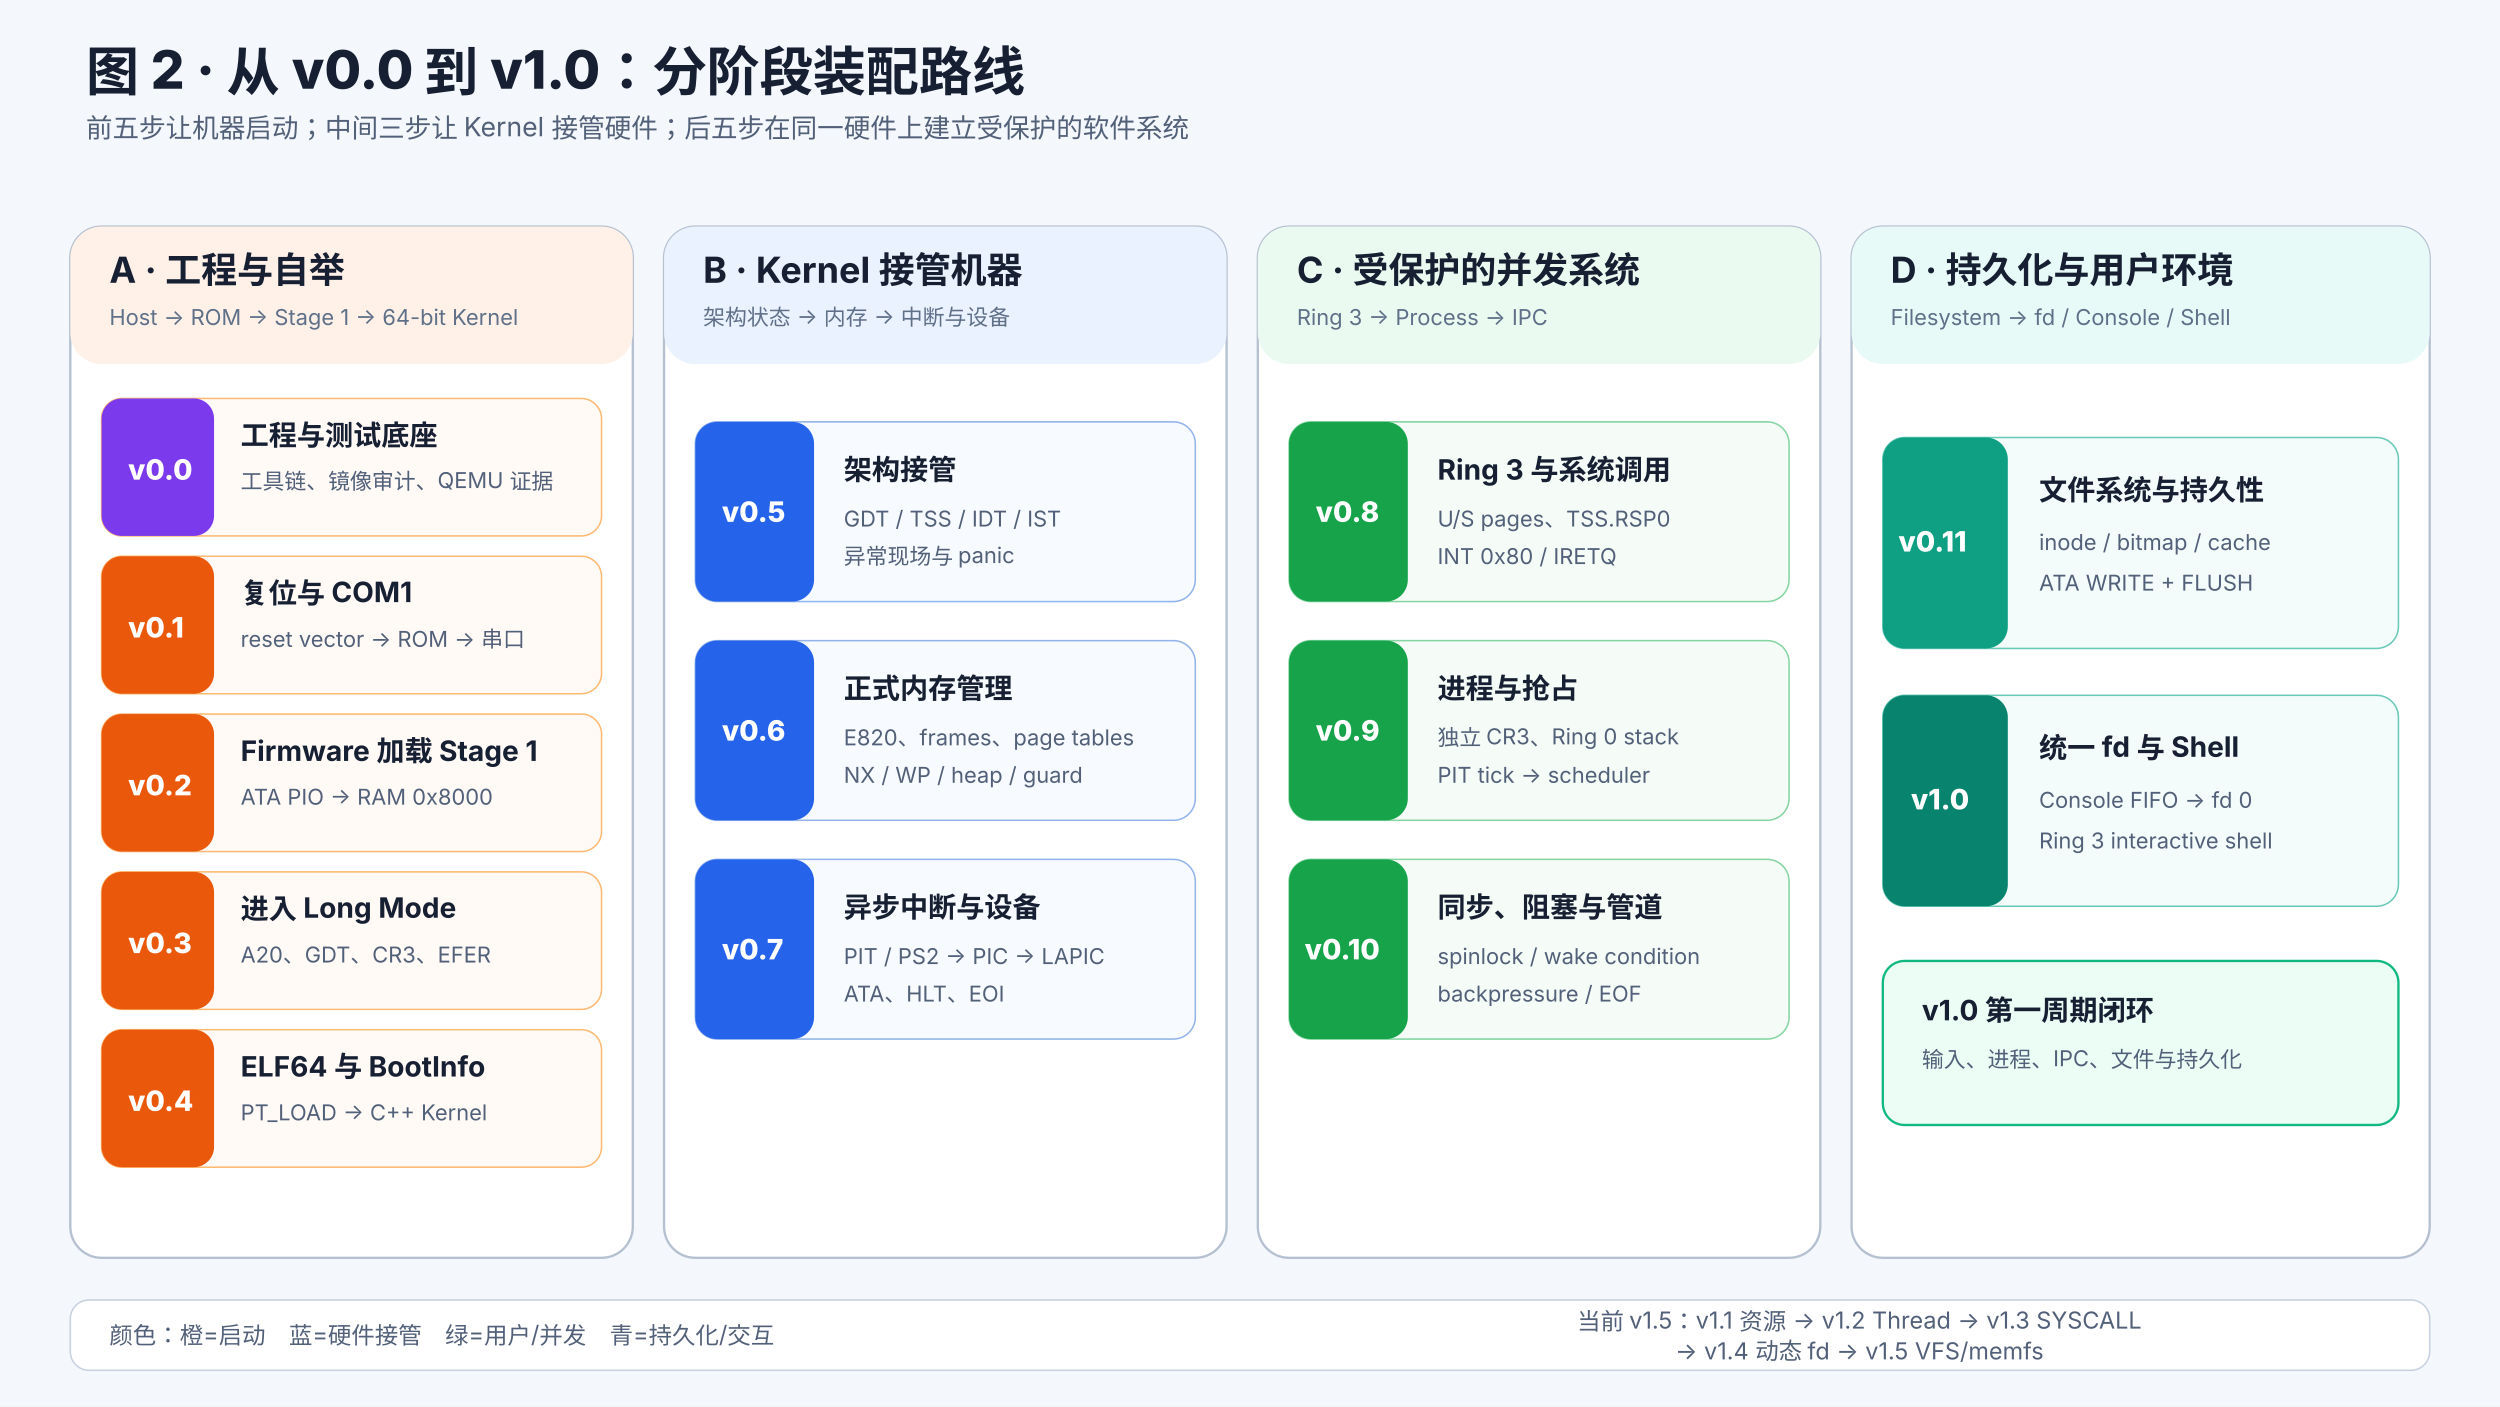
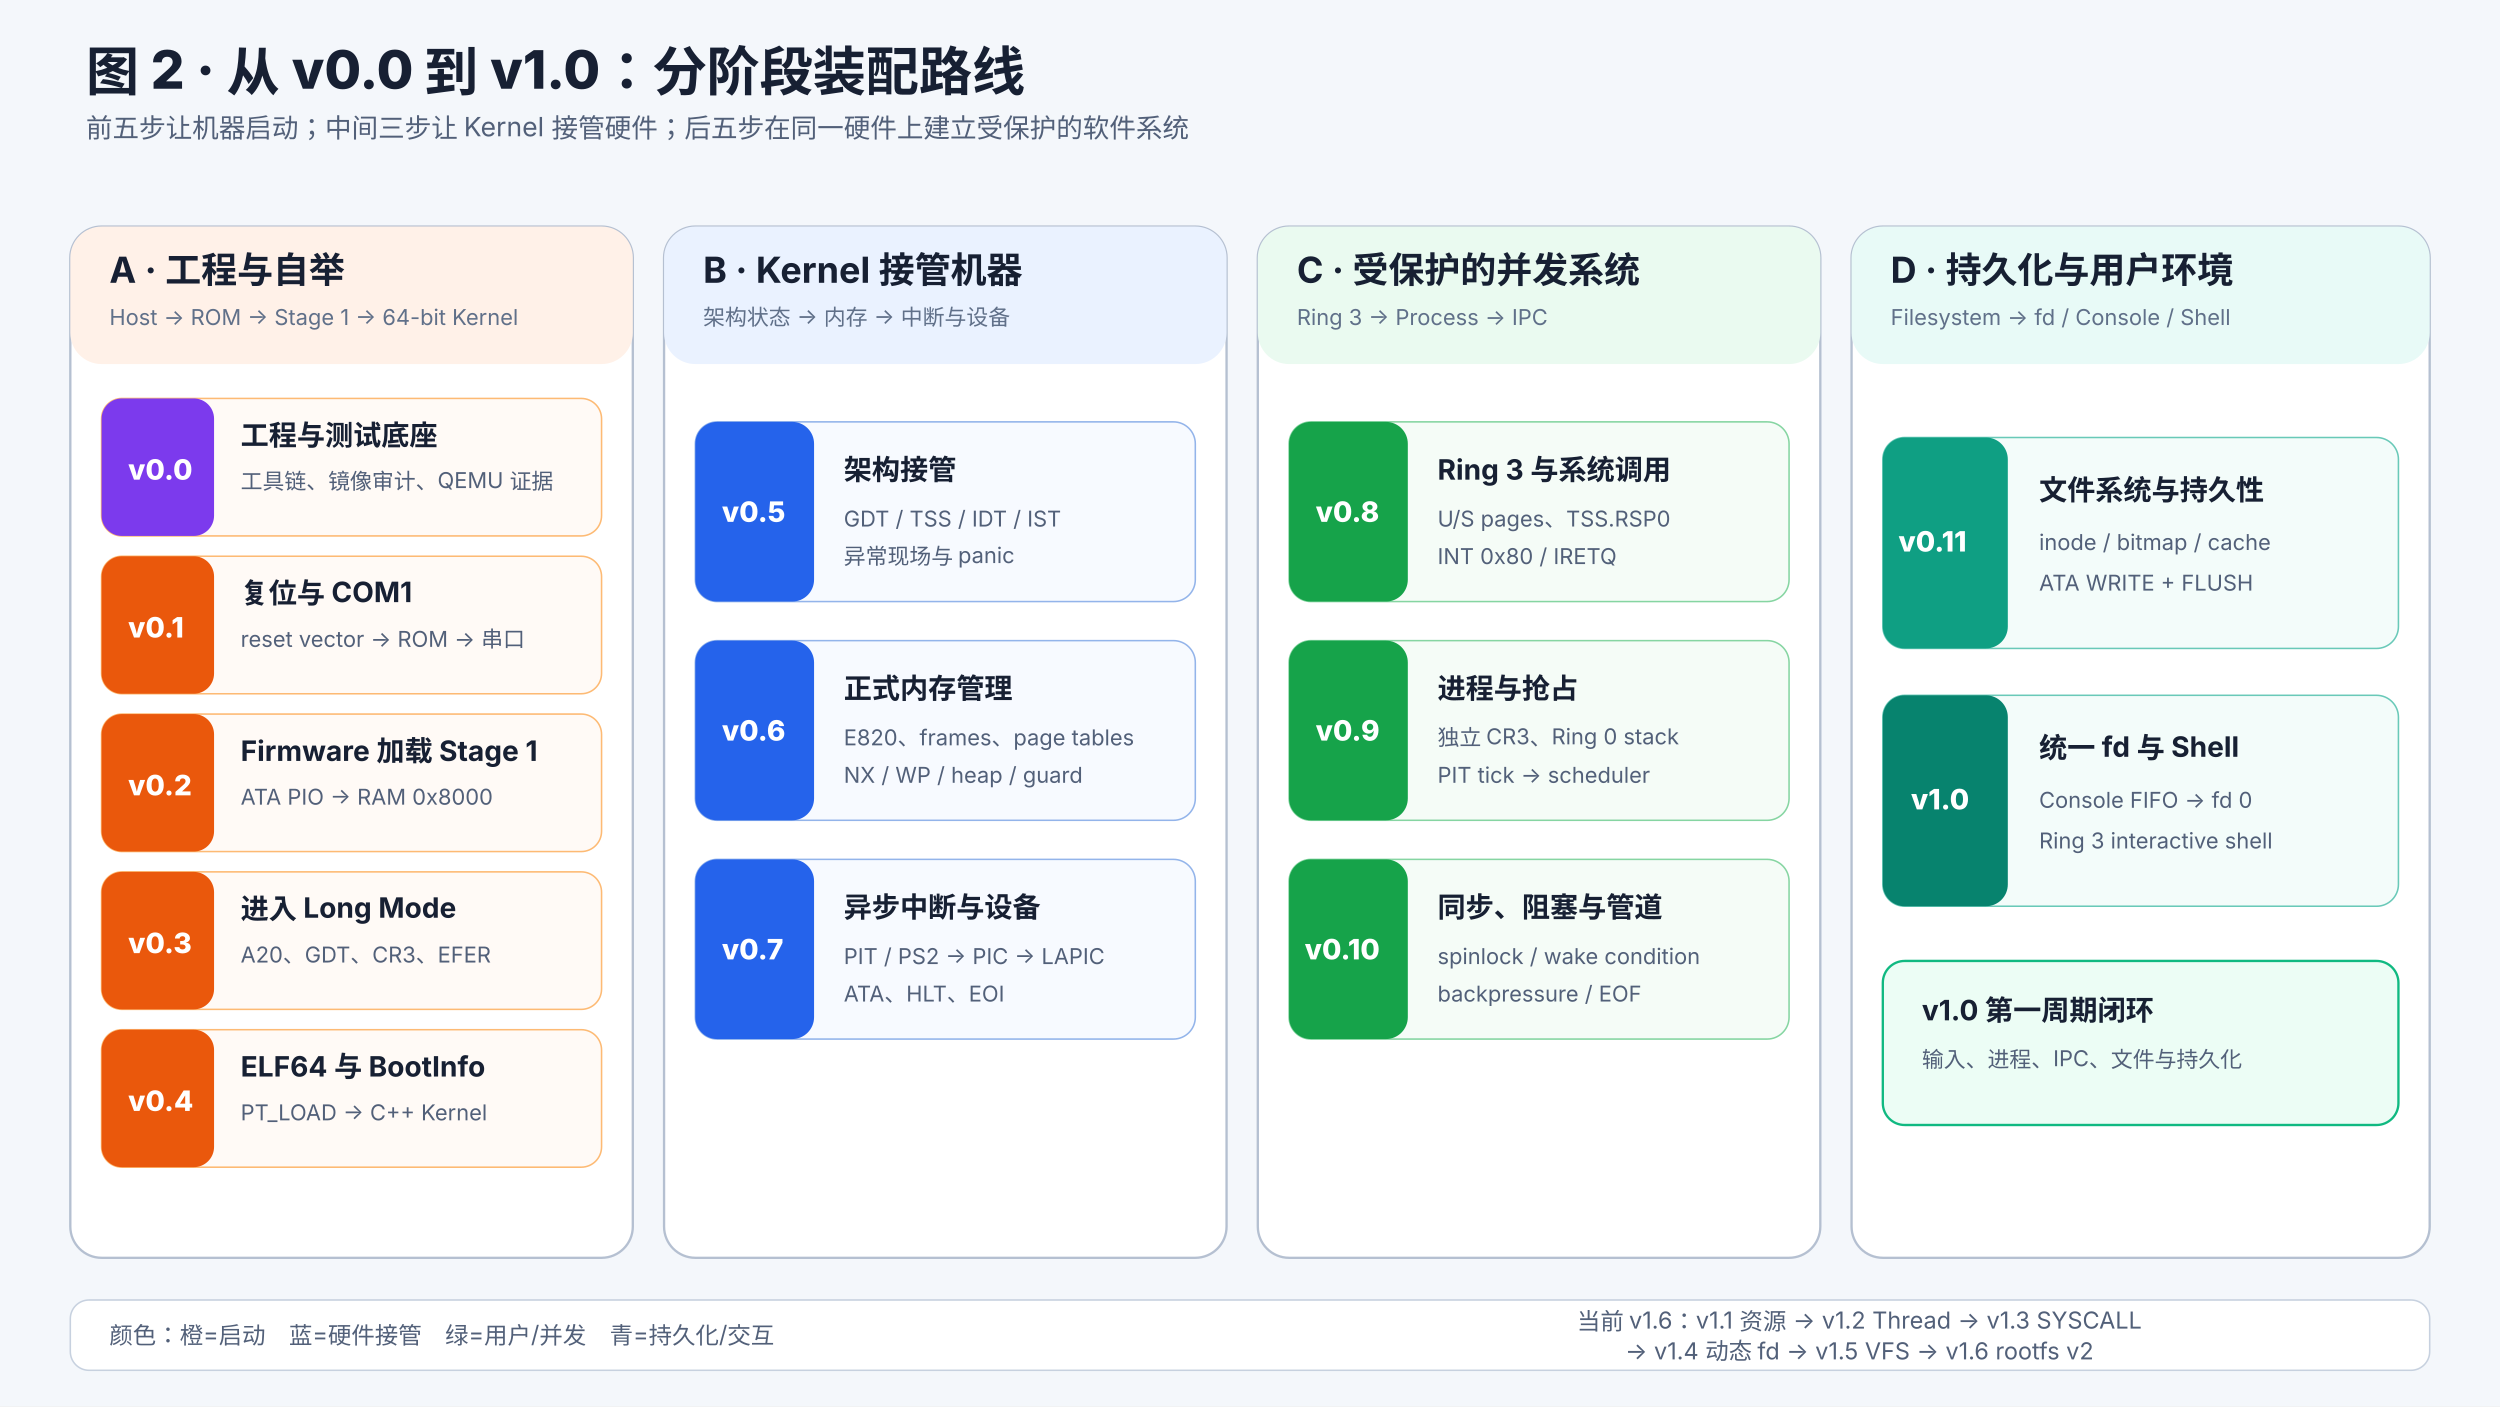
<svg xmlns="http://www.w3.org/2000/svg" width="1600" height="900" viewBox="0 0 1600 900" role="img" aria-labelledby="title description">
  <defs>
    <style>
      text { font-family: Inter, "Noto Sans SC", "Microsoft YaHei", sans-serif;
             fill: #172033; }
      .title { font-size: 34px; font-weight: 760; }
      .subtitle { font-size: 17px; fill: #526079; }
      .phase { font-size: 23px; font-weight: 750; }
      .phase-sub { font-size: 14px; fill: #607089; }
      .version { font-size: 18px; font-weight: 780; fill: #ffffff; }
      .card-title { font-size: 18px; font-weight: 720; }
      .body { font-size: 14px; fill: #526079; }
      .footer { font-size: 15px; fill: #526079; }
      .phase-panel { fill: #ffffff; stroke: #b5c0d1; stroke-width: 1.5; }
    </style>
  </defs>
  <rect width="1600" height="900" fill="#f4f7fb" />
  <text x="55" y="58" class="title">图 2 · 从 v0.0 到 v1.0：分阶段装配路线</text>
  <text x="55" y="88" class="subtitle">
    前五步让机器启动；中间三步让 Kernel 接管硬件；后五步在同一硬件上建立受保护的软件系统
  </text>
  <rect x="45" y="145" width="360" height="660" rx="20" class="phase-panel" />
  <rect x="425" y="145" width="360" height="660" rx="20" class="phase-panel" />
  <rect x="805" y="145" width="360" height="660" rx="20" class="phase-panel" />
  <rect x="1185" y="145" width="370" height="660" rx="20" class="phase-panel" />
  <rect x="45" y="145" width="360" height="88" rx="20" fill="#fff1e8" />
  <text x="70" y="181" class="phase">A · 工程与自举</text>
  <text x="70" y="208" class="phase-sub">Host → ROM → Stage 1 → 64-bit Kernel</text>
  <rect x="425" y="145" width="360" height="88" rx="20" fill="#eaf2ff" />
  <text x="450" y="181" class="phase">B · Kernel 接管机器</text>
  <text x="450" y="208" class="phase-sub">架构状态 → 内存 → 中断与设备</text>
  <rect x="805" y="145" width="360" height="88" rx="20" fill="#eafaf0" />
  <text x="830" y="181" class="phase">C · 受保护的并发系统</text>
  <text x="830" y="208" class="phase-sub">Ring 3 → Process → IPC</text>
  <rect x="1185" y="145" width="370" height="88" rx="20" fill="#e8faf7" />
  <text x="1210" y="181" class="phase">D · 持久化与用户环境</text>
  <text x="1210" y="208" class="phase-sub">Filesystem → fd / Console / Shell</text>
  <g>
    <rect x="65" y="255" width="320" height="88" rx="13" fill="#fffaf6" stroke="#fdba74" />
    <rect x="65" y="255" width="72" height="88" rx="13" fill="#7c3aed" />
    <text x="82" y="307" class="version">v0.0</text>
    <text x="154" y="285" class="card-title">工程与测试底座</text>
    <text x="154" y="313" class="body">工具链、镜像审计、QEMU 证据</text>
    <rect x="65" y="356" width="320" height="88" rx="13" fill="#fffaf6" stroke="#fdba74" />
    <rect x="65" y="356" width="72" height="88" rx="13" fill="#ea580c" />
    <text x="82" y="408" class="version">v0.1</text>
    <text x="154" y="386" class="card-title">复位与 COM1</text>
    <text x="154" y="414" class="body">reset vector → ROM → 串口</text>
    <rect x="65" y="457" width="320" height="88" rx="13" fill="#fffaf6" stroke="#fdba74" />
    <rect x="65" y="457" width="72" height="88" rx="13" fill="#ea580c" />
    <text x="82" y="509" class="version">v0.2</text>
    <text x="154" y="487" class="card-title">Firmware 加载 Stage 1</text>
    <text x="154" y="515" class="body">ATA PIO → RAM 0x8000</text>
    <rect x="65" y="558" width="320" height="88" rx="13" fill="#fffaf6" stroke="#fdba74" />
    <rect x="65" y="558" width="72" height="88" rx="13" fill="#ea580c" />
    <text x="82" y="610" class="version">v0.3</text>
    <text x="154" y="588" class="card-title">进入 Long Mode</text>
    <text x="154" y="616" class="body">A20、GDT、CR3、EFER</text>
    <rect x="65" y="659" width="320" height="88" rx="13" fill="#fffaf6" stroke="#fdba74" />
    <rect x="65" y="659" width="72" height="88" rx="13" fill="#ea580c" />
    <text x="82" y="711" class="version">v0.4</text>
    <text x="154" y="689" class="card-title">ELF64 与 BootInfo</text>
    <text x="154" y="717" class="body">PT_LOAD → C++ Kernel</text>
  </g>
  <g>
    <rect x="445" y="270" width="320" height="115" rx="14" fill="#f7faff" stroke="#93b4ea" />
    <rect x="445" y="270" width="76" height="115" rx="14" fill="#2563eb" />
    <text x="462" y="334" class="version">v0.5</text>
    <text x="540" y="307" class="card-title">架构接管</text>
    <text x="540" y="337" class="body">GDT / TSS / IDT / IST</text>
    <text x="540" y="361" class="body">异常现场与 panic</text>
    <rect x="445" y="410" width="320" height="115" rx="14" fill="#f7faff" stroke="#93b4ea" />
    <rect x="445" y="410" width="76" height="115" rx="14" fill="#2563eb" />
    <text x="462" y="474" class="version">v0.6</text>
    <text x="540" y="447" class="card-title">正式内存管理</text>
    <text x="540" y="477" class="body">E820、frames、page tables</text>
    <text x="540" y="501" class="body">NX / WP / heap / guard</text>
    <rect x="445" y="550" width="320" height="115" rx="14" fill="#f7faff" stroke="#93b4ea" />
    <rect x="445" y="550" width="76" height="115" rx="14" fill="#2563eb" />
    <text x="462" y="614" class="version">v0.7</text>
    <text x="540" y="587" class="card-title">异步中断与设备</text>
    <text x="540" y="617" class="body">PIT / PS2 → PIC → LAPIC</text>
    <text x="540" y="641" class="body">ATA、HLT、EOI</text>
  </g>
  <g>
    <rect x="825" y="270" width="320" height="115" rx="14" fill="#f5fcf7" stroke="#86d5a2" />
    <rect x="825" y="270" width="76" height="115" rx="14" fill="#16a34a" />
    <text x="842" y="334" class="version">v0.8</text>
    <text x="920" y="307" class="card-title">Ring 3 与系统调用</text>
    <text x="920" y="337" class="body">U/S pages、TSS.RSP0</text>
    <text x="920" y="361" class="body">INT 0x80 / IRETQ</text>
    <rect x="825" y="410" width="320" height="115" rx="14" fill="#f5fcf7" stroke="#86d5a2" />
    <rect x="825" y="410" width="76" height="115" rx="14" fill="#16a34a" />
    <text x="842" y="474" class="version">v0.9</text>
    <text x="920" y="447" class="card-title">进程与抢占</text>
    <text x="920" y="477" class="body">独立 CR3、Ring 0 stack</text>
    <text x="920" y="501" class="body">PIT tick → scheduler</text>
    <rect x="825" y="550" width="320" height="115" rx="14" fill="#f5fcf7" stroke="#86d5a2" />
    <rect x="825" y="550" width="76" height="115" rx="14" fill="#16a34a" />
    <text x="835" y="614" class="version">v0.10</text>
    <text x="920" y="587" class="card-title">同步、阻塞与管道</text>
    <text x="920" y="617" class="body">spinlock / wake condition</text>
    <text x="920" y="641" class="body">backpressure / EOF</text>
  </g>
  <g>
    <rect x="1205" y="280" width="330" height="135" rx="14" fill="#f3fcfa" stroke="#69c9b8" />
    <rect x="1205" y="280" width="80" height="135" rx="14" fill="#0f9f83" />
    <text x="1215" y="353" class="version">v0.11</text>
    <text x="1305" y="320" class="card-title">文件系统与持久性</text>
    <text x="1305" y="352" class="body">inode / bitmap / cache</text>
    <text x="1305" y="378" class="body">ATA WRITE + FLUSH</text>
    <rect x="1205" y="445" width="330" height="135" rx="14" fill="#f3fcfa" stroke="#69c9b8" />
    <rect x="1205" y="445" width="80" height="135" rx="14" fill="#07836e" />
    <text x="1223" y="518" class="version">v1.0</text>
    <text x="1305" y="485" class="card-title">统一 fd 与 Shell</text>
    <text x="1305" y="517" class="body">Console FIFO → fd 0</text>
    <text x="1305" y="543" class="body">Ring 3 interactive shell</text>
    <rect x="1205" y="615" width="330" height="105" rx="14" fill="#ecfdf5" stroke="#10b981" stroke-width="1.5" />
    <text x="1230" y="653" class="card-title">v1.0 第一周期闭环</text>
    <text x="1230" y="683" class="body">输入、进程、IPC、文件与持久化</text>
  </g>
  <rect x="45" y="832" width="1510" height="45" rx="12" fill="#ffffff" stroke="#c7d1df" />
  <text x="70" y="860" class="footer">
    颜色：橙=启动　蓝=硬件接管　绿=用户/并发　青=持久化/交互
  </text>
  <text x="1190" y="851" class="footer" text-anchor="middle">
-     当前 v1.5：v1.1 资源 → v1.2 Thread → v1.3 SYSCALL
+     当前 v1.6：v1.1 资源 → v1.2 Thread → v1.3 SYSCALL
  </text>
  <text x="1190" y="870" class="footer" text-anchor="middle">
-     → v1.4 动态 fd → v1.5 VFS/memfs
+     → v1.4 动态 fd → v1.5 VFS → v1.6 rootfs v2
  </text>
</svg>
